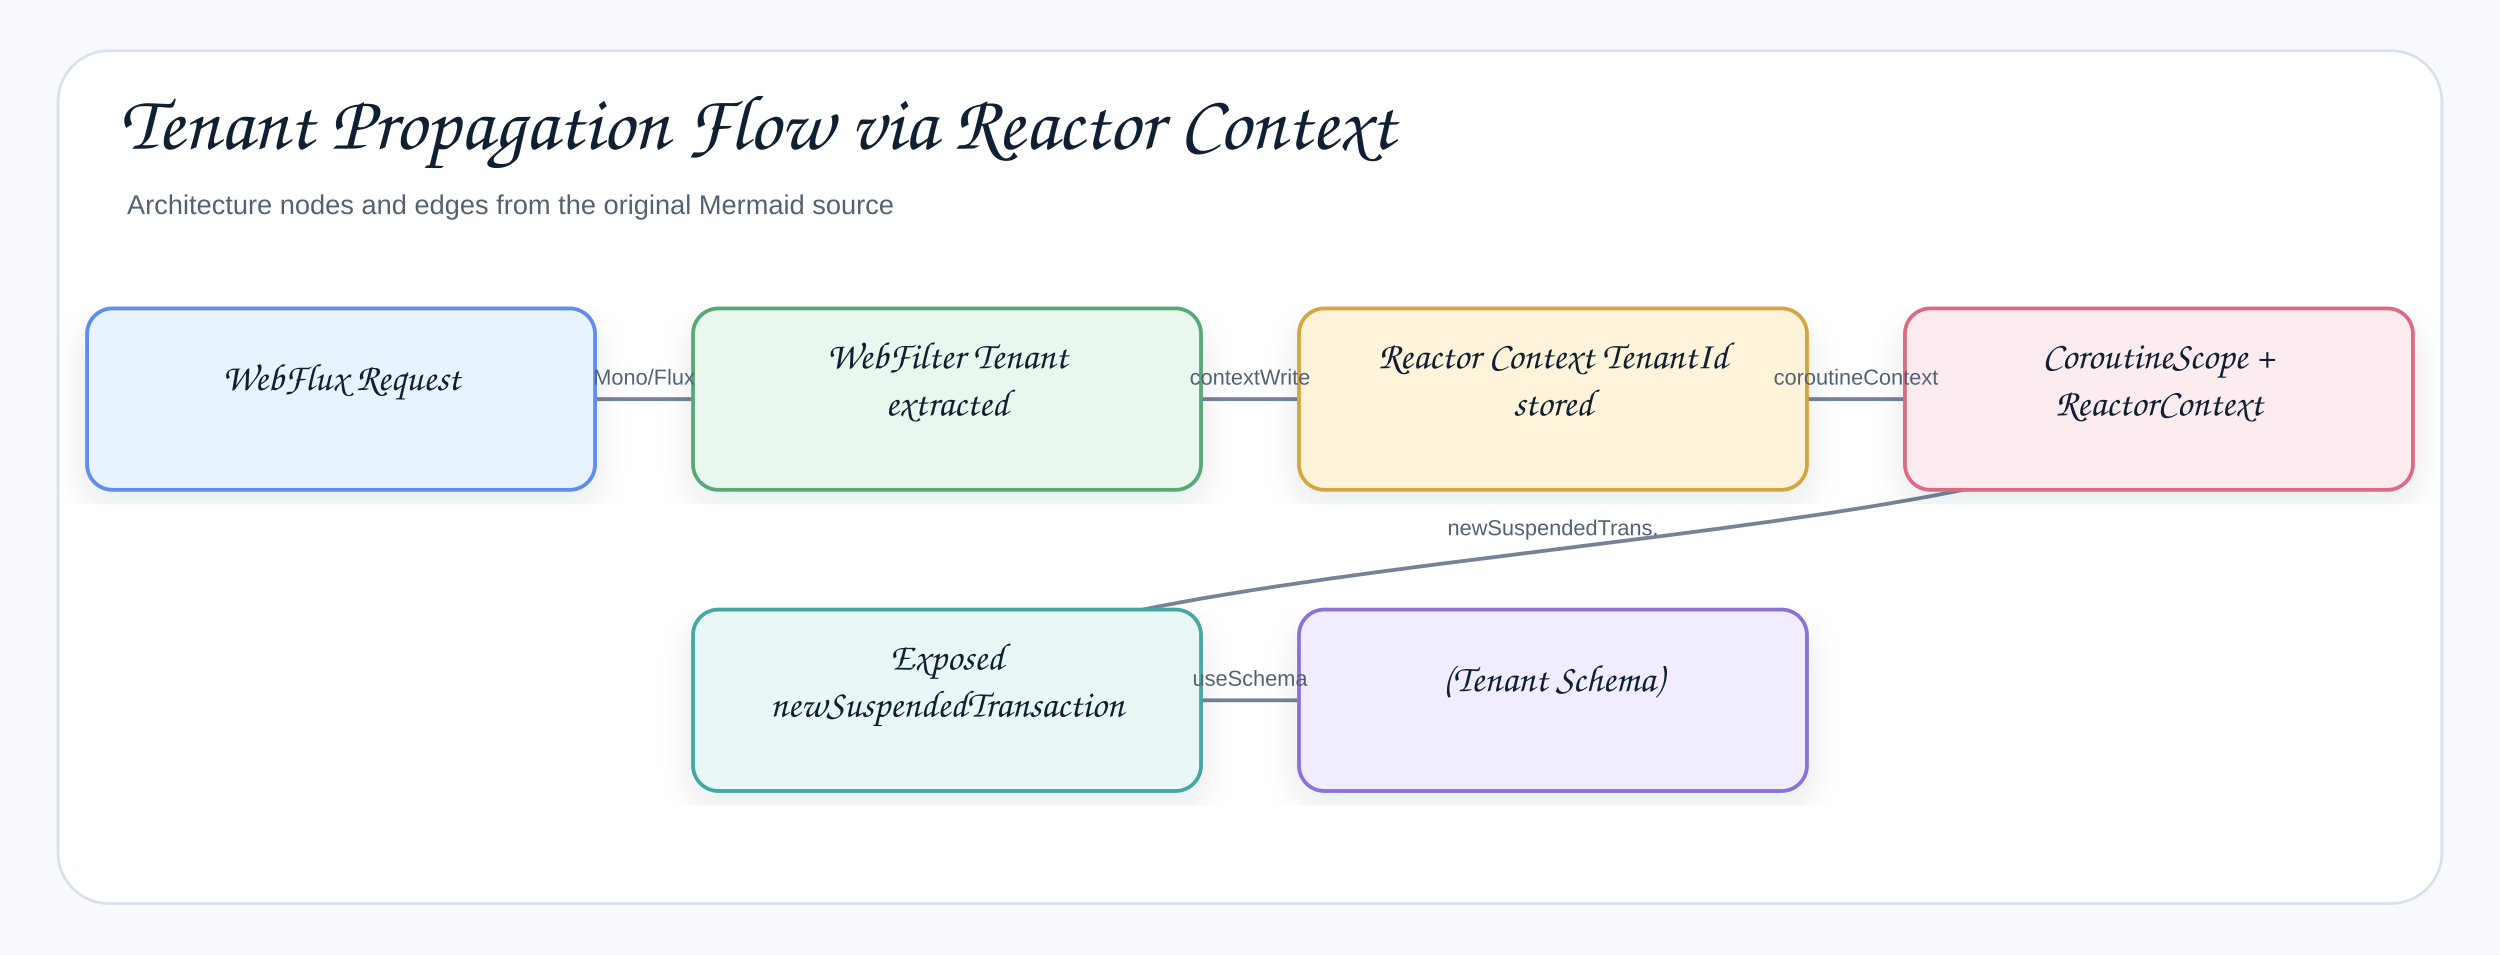
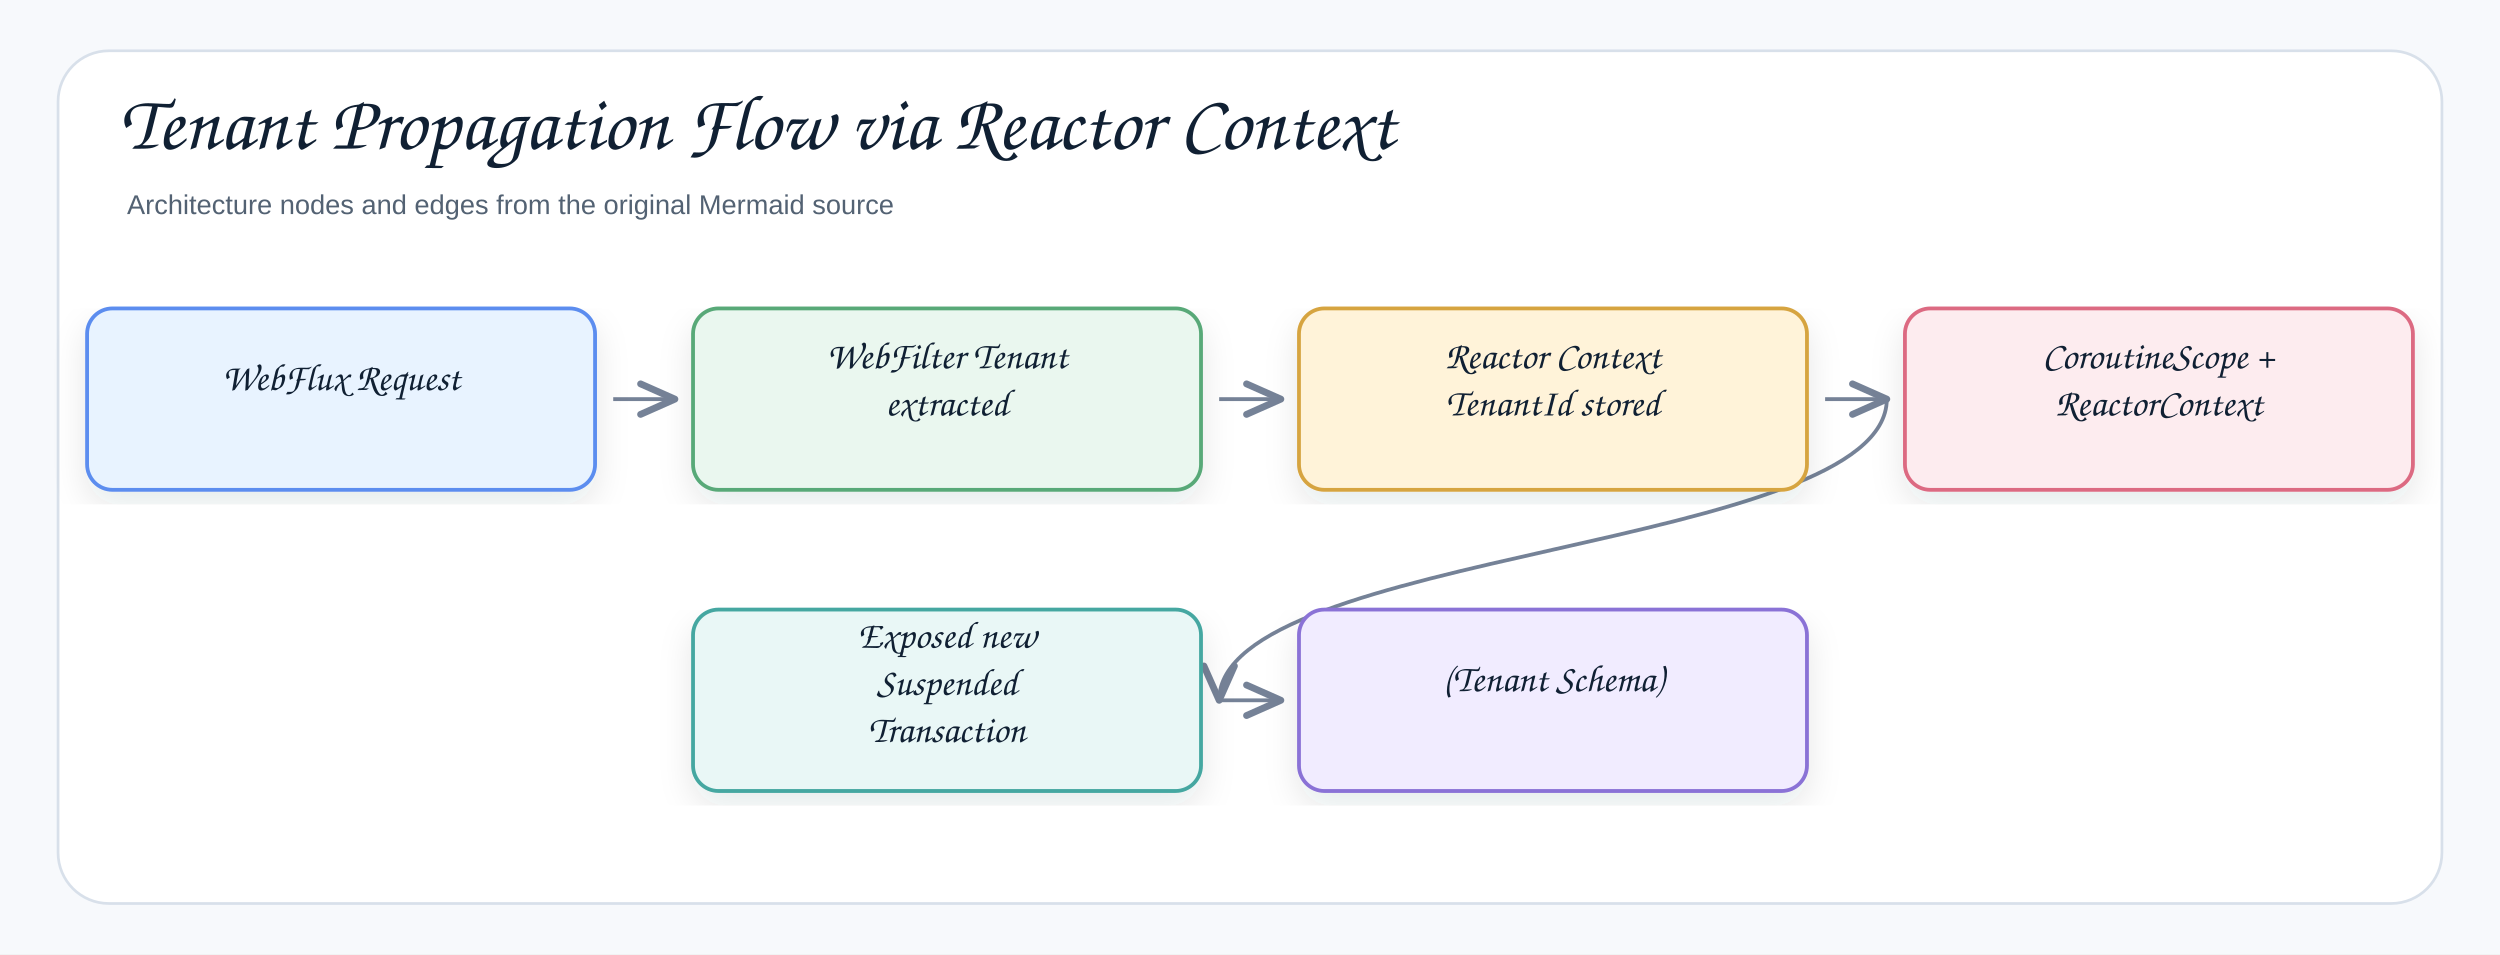
<svg xmlns="http://www.w3.org/2000/svg" width="1378" height="526" viewBox="0 0 1378 526" role="img" aria-label="Tenant Propagation Flow via Reactor Context">
  <defs>
    <filter id="shadow" x="-8%" y="-8%" width="116%" height="116%">
      <feDropShadow dx="0" dy="8" stdDeviation="9" flood-color="#1f2937" flood-opacity="0.10" />
    </filter>
    <marker id="openArrow" markerWidth="12" markerHeight="10" refX="10" refY="5" orient="auto" markerUnits="strokeWidth">
      <path d="M 1 1 L 10 5 L 1 9" fill="none" stroke="#758297" stroke-width="1.8" stroke-linecap="round" stroke-linejoin="round" />
    </marker>
    <marker id="inherit" markerWidth="14" markerHeight="12" refX="12" refY="6" orient="auto" markerUnits="strokeWidth">
      <path d="M 0 1 L 12 6 L 0 11 Z" fill="#ffffff" stroke="#758297" stroke-width="1.8" />
    </marker>
    <style>
    .canvas{fill:#f7f9fc}.frame{fill:#fff;stroke:#d8e0ea;stroke-width:1.5}
    .title{font-family:"Architects Daughter","Comic Sans MS","Comic Sans",cursive;font-size:43px;font-weight:400;fill:#102033}
    .subtitle{font-family:"Comic Sans MS","Comic Sans","Comic Neue",Arial,sans-serif;font-size:15px;font-weight:400;fill:#536273}
    .label{font-family:"Architects Daughter","Comic Sans MS","Comic Sans",cursive;font-size:25px;font-weight:400;fill:#102033}
    .smallLabel{font-family:"Architects Daughter","Comic Sans MS","Comic Sans",cursive;font-size:21px;font-weight:400;fill:#102033}
    .mono{font-family:"Comic Sans MS","Comic Sans","Comic Neue",Arial,sans-serif;font-size:12px;font-weight:400;fill:#102033}
    .small{font-family:"Comic Sans MS","Comic Sans","Comic Neue",Arial,sans-serif;font-size:12px;font-weight:400;fill:#536273}
    .strong{font-family:"Comic Sans MS","Comic Sans","Comic Neue",Arial,sans-serif;font-size:13px;font-weight:400;fill:#102033}
    .card{stroke-width:2.1;filter:url(#shadow)}.compartment{stroke-width:1.5;fill:none}
    .line{stroke:#758297;stroke-width:2.1;fill:none;marker-end:url(#openArrow)}
    .plainLine{stroke:#758297;stroke-width:2.1;fill:none}
    .dashed{stroke:#758297;stroke-width:2.1;stroke-dasharray:7 6;fill:none;marker-end:url(#openArrow)}
    .inheritLine{stroke:#758297;stroke-width:2.2;fill:none;marker-end:url(#inherit)}
    .implLine{stroke:#758297;stroke-width:2.2;stroke-dasharray:8 7;fill:none;marker-end:url(#inherit)}
  </style>
  </defs>
  <rect class="canvas" width="1378" height="526" />
  <rect class="frame" x="32" y="28" width="1314" height="470" rx="28" />
  <text class="title" x="66" y="82">Tenant Propagation Flow via Reactor Context</text>
  <text class="subtitle" x="70" y="118">Architecture nodes and edges from the original Mermaid source</text>
-   <path class="line" d="M522 386 C522 386 856 386 856 386" />
-   <path class="line" d="M1190 220 C1190 303 522 303 522 386" />
-   <path class="line" d="M856 220 C856 220 1190 220 1190 220" />
-   <path class="line" d="M522 220 C522 220 856 220 856 220" />
-   <path class="line" d="M188 220 C188 220 522 220 522 220" />
+   <path class="line" d="M672 386 C672 386 706 386 706 386" />
+   <path class="line" d="M1040 220 C1040 303 672 303 672 386" />
+   <path class="line" d="M1006 220 C1006 220 1040 220 1040 220" />
+   <path class="line" d="M672 220 C672 220 706 220 706 220" />
+   <path class="line" d="M338 220 C338 220 372 220 372 220" />
  <g transform="translate(48,170)">
    <rect class="card" x="0" y="0" width="280" height="100" rx="14" fill="#E8F3FF" stroke="#5B8DEF" />
    <text class="smallLabel" x="140" y="45" text-anchor="middle">WebFlux Request</text>
  </g>
  <g transform="translate(382,170)">
    <rect class="card" x="0" y="0" width="280" height="100" rx="14" fill="#EAF7EF" stroke="#58A978" />
    <text class="smallLabel" x="140" y="33" text-anchor="middle">WebFilter Tenant</text>
    <text class="smallLabel" x="140" y="59" text-anchor="middle">extracted</text>
  </g>
  <g transform="translate(716,170)">
    <rect class="card" x="0" y="0" width="280" height="100" rx="14" fill="#FFF3D9" stroke="#D6A441" />
-     <text class="smallLabel" x="140" y="33" text-anchor="middle">Reactor Context TenantId</text>
-     <text class="smallLabel" x="140" y="59" text-anchor="middle">stored</text>
+     <text class="smallLabel" x="140" y="33" text-anchor="middle">Reactor Context</text>
+     <text class="smallLabel" x="140" y="59" text-anchor="middle">TenantId stored</text>
  </g>
  <g transform="translate(1050,170)">
    <rect class="card" x="0" y="0" width="280" height="100" rx="14" fill="#FDECEF" stroke="#DC6B82" />
    <text class="smallLabel" x="140" y="33" text-anchor="middle">CoroutineScope +</text>
    <text class="smallLabel" x="140" y="59" text-anchor="middle">ReactorContext</text>
  </g>
  <g transform="translate(382,336)">
    <rect class="card" x="0" y="0" width="280" height="100" rx="14" fill="#E9F7F6" stroke="#45A7A1" />
-     <text class="smallLabel" x="140" y="33" text-anchor="middle">Exposed</text>
-     <text class="smallLabel" x="140" y="59" text-anchor="middle">newSuspendedTransaction</text>
+     <text class="smallLabel" x="140" y="21" text-anchor="middle">Exposed new</text>
+     <text class="smallLabel" x="140" y="47" text-anchor="middle">Suspended</text>
+     <text class="smallLabel" x="140" y="73" text-anchor="middle">Transaction</text>
  </g>
  <g transform="translate(716,336)">
    <rect class="card" x="0" y="0" width="280" height="100" rx="14" fill="#F1ECFF" stroke="#8A72D6" />
    <text class="smallLabel" x="140" y="45" text-anchor="middle">(Tenant Schema)</text>
  </g>
-   <text class="small" x="355" y="212" text-anchor="middle">Mono/Flux</text>
-   <text class="small" x="689" y="212" text-anchor="middle">contextWrite</text>
-   <text class="small" x="1023" y="212" text-anchor="middle">coroutineContext</text>
-   <text class="small" x="856" y="295" text-anchor="middle">newSuspendedTrans.</text>
-   <text class="small" x="689" y="378" text-anchor="middle">useSchema</text>
</svg>
